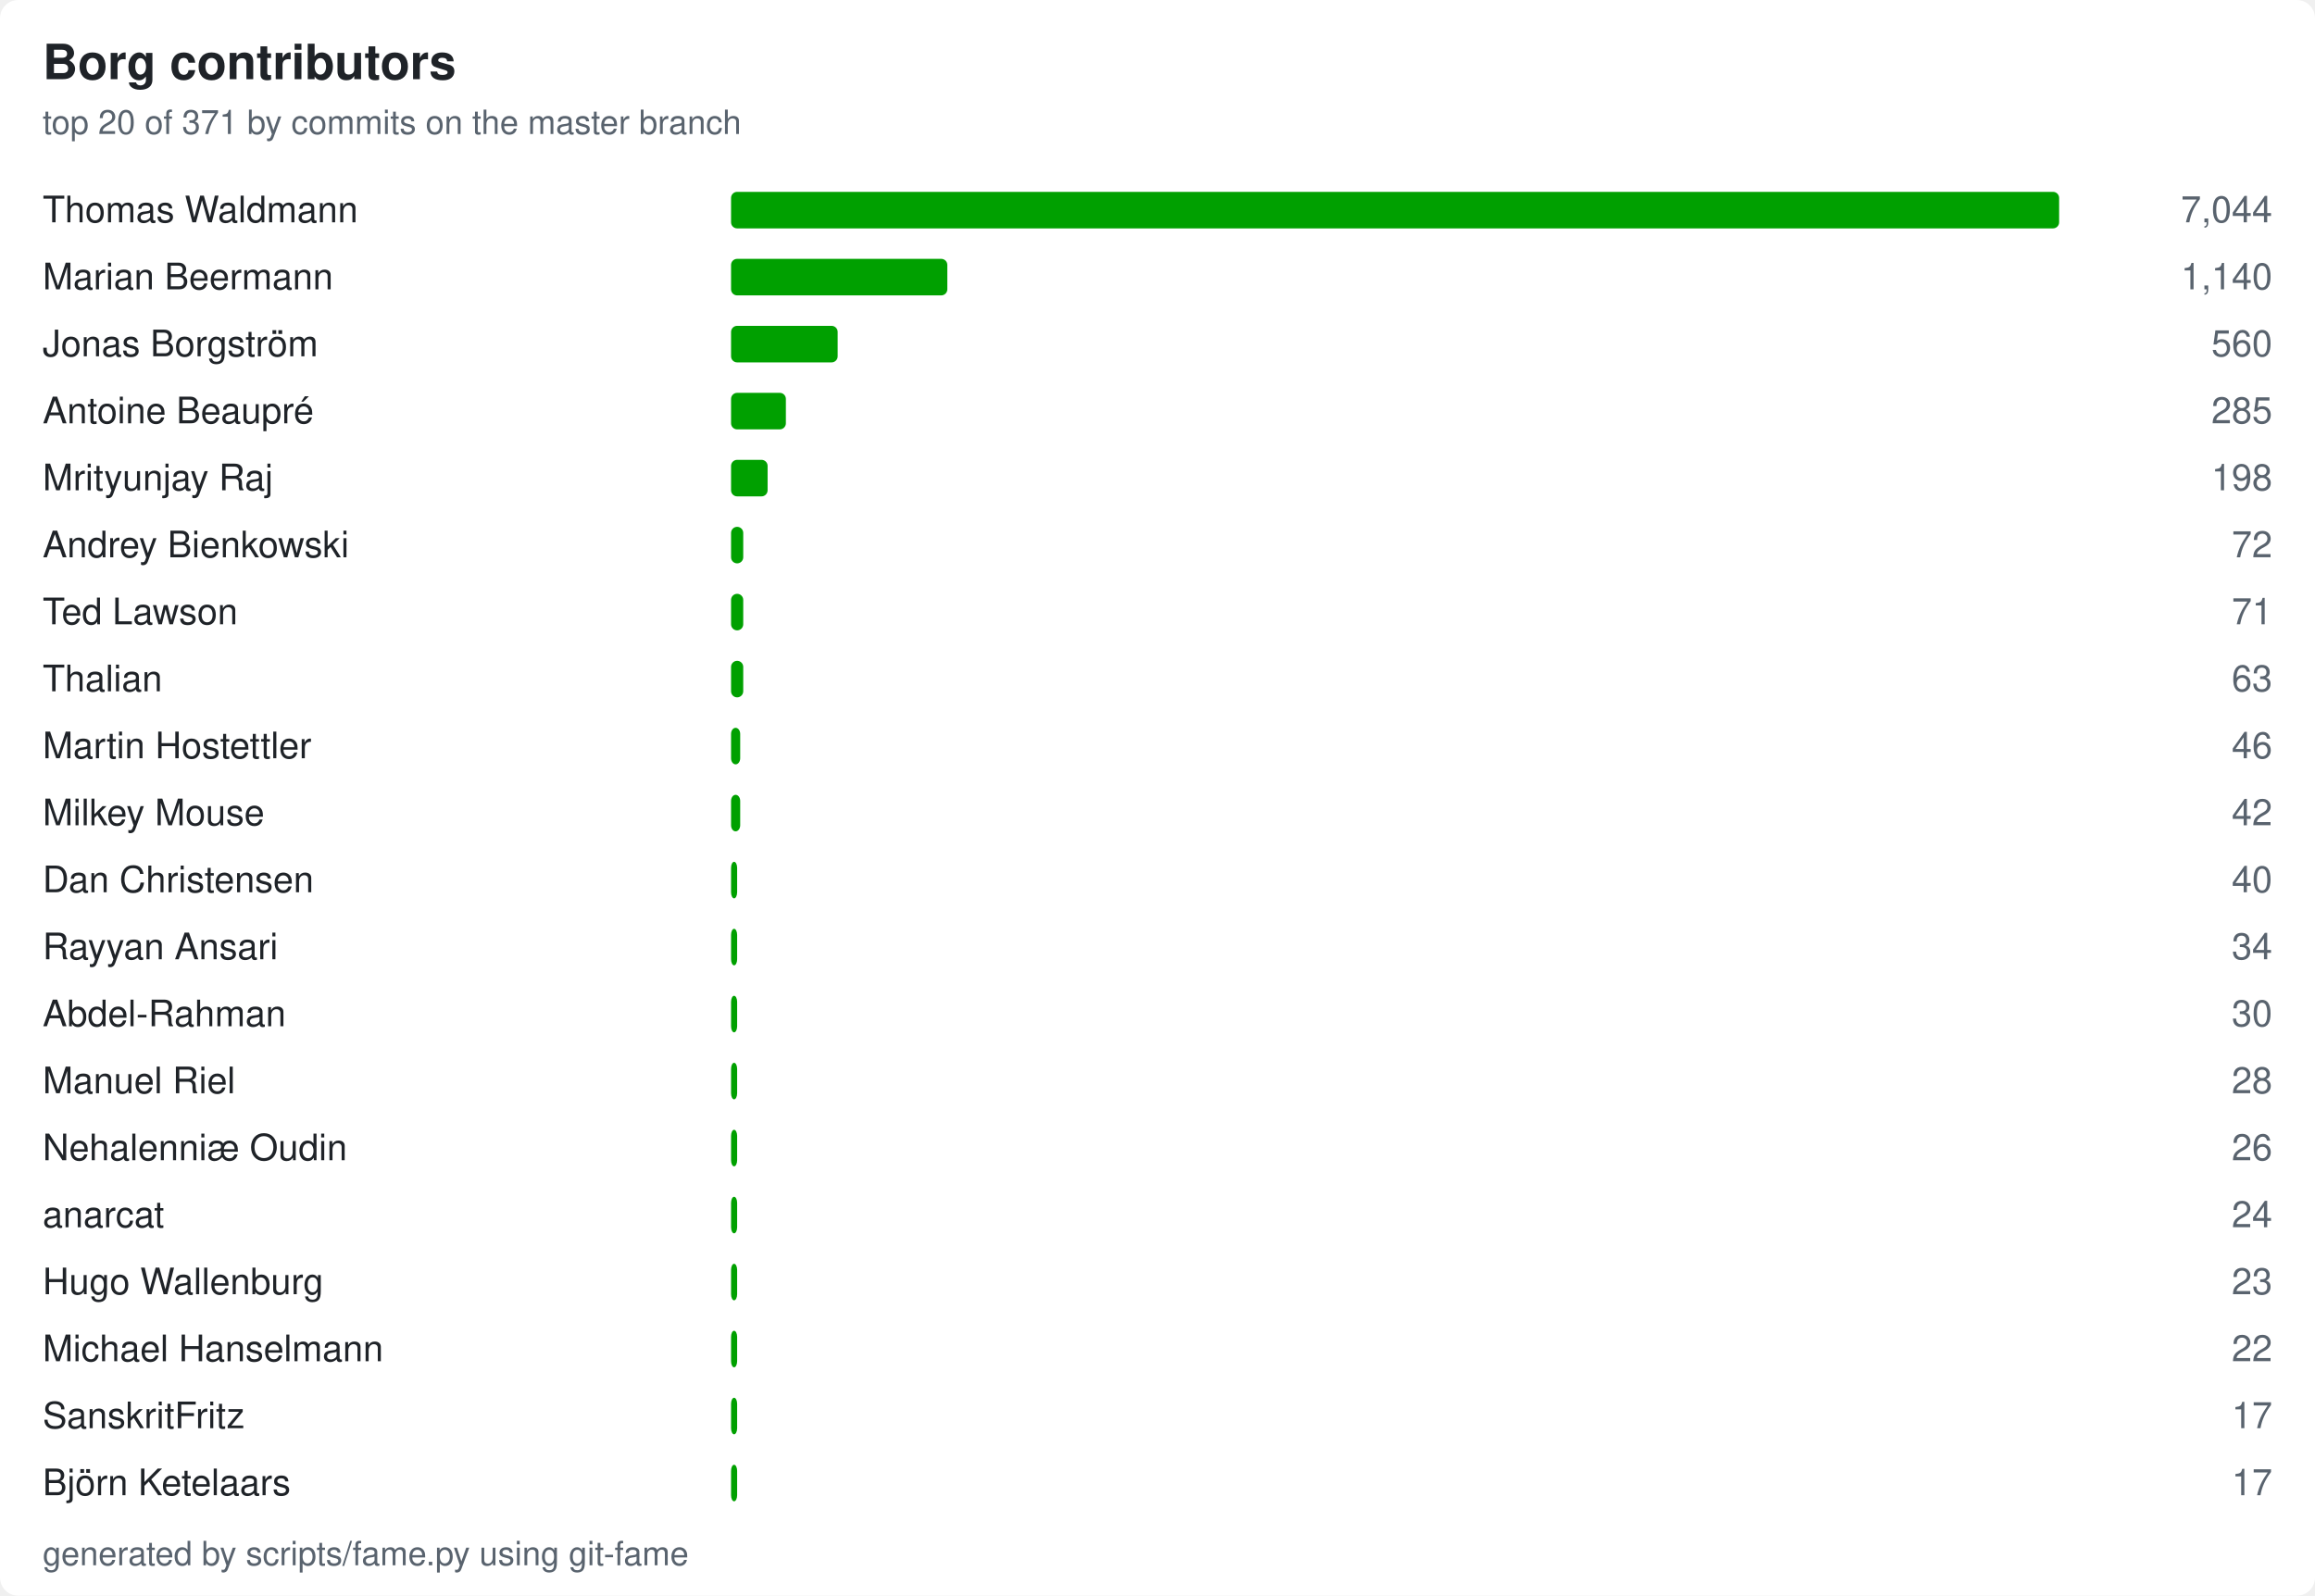
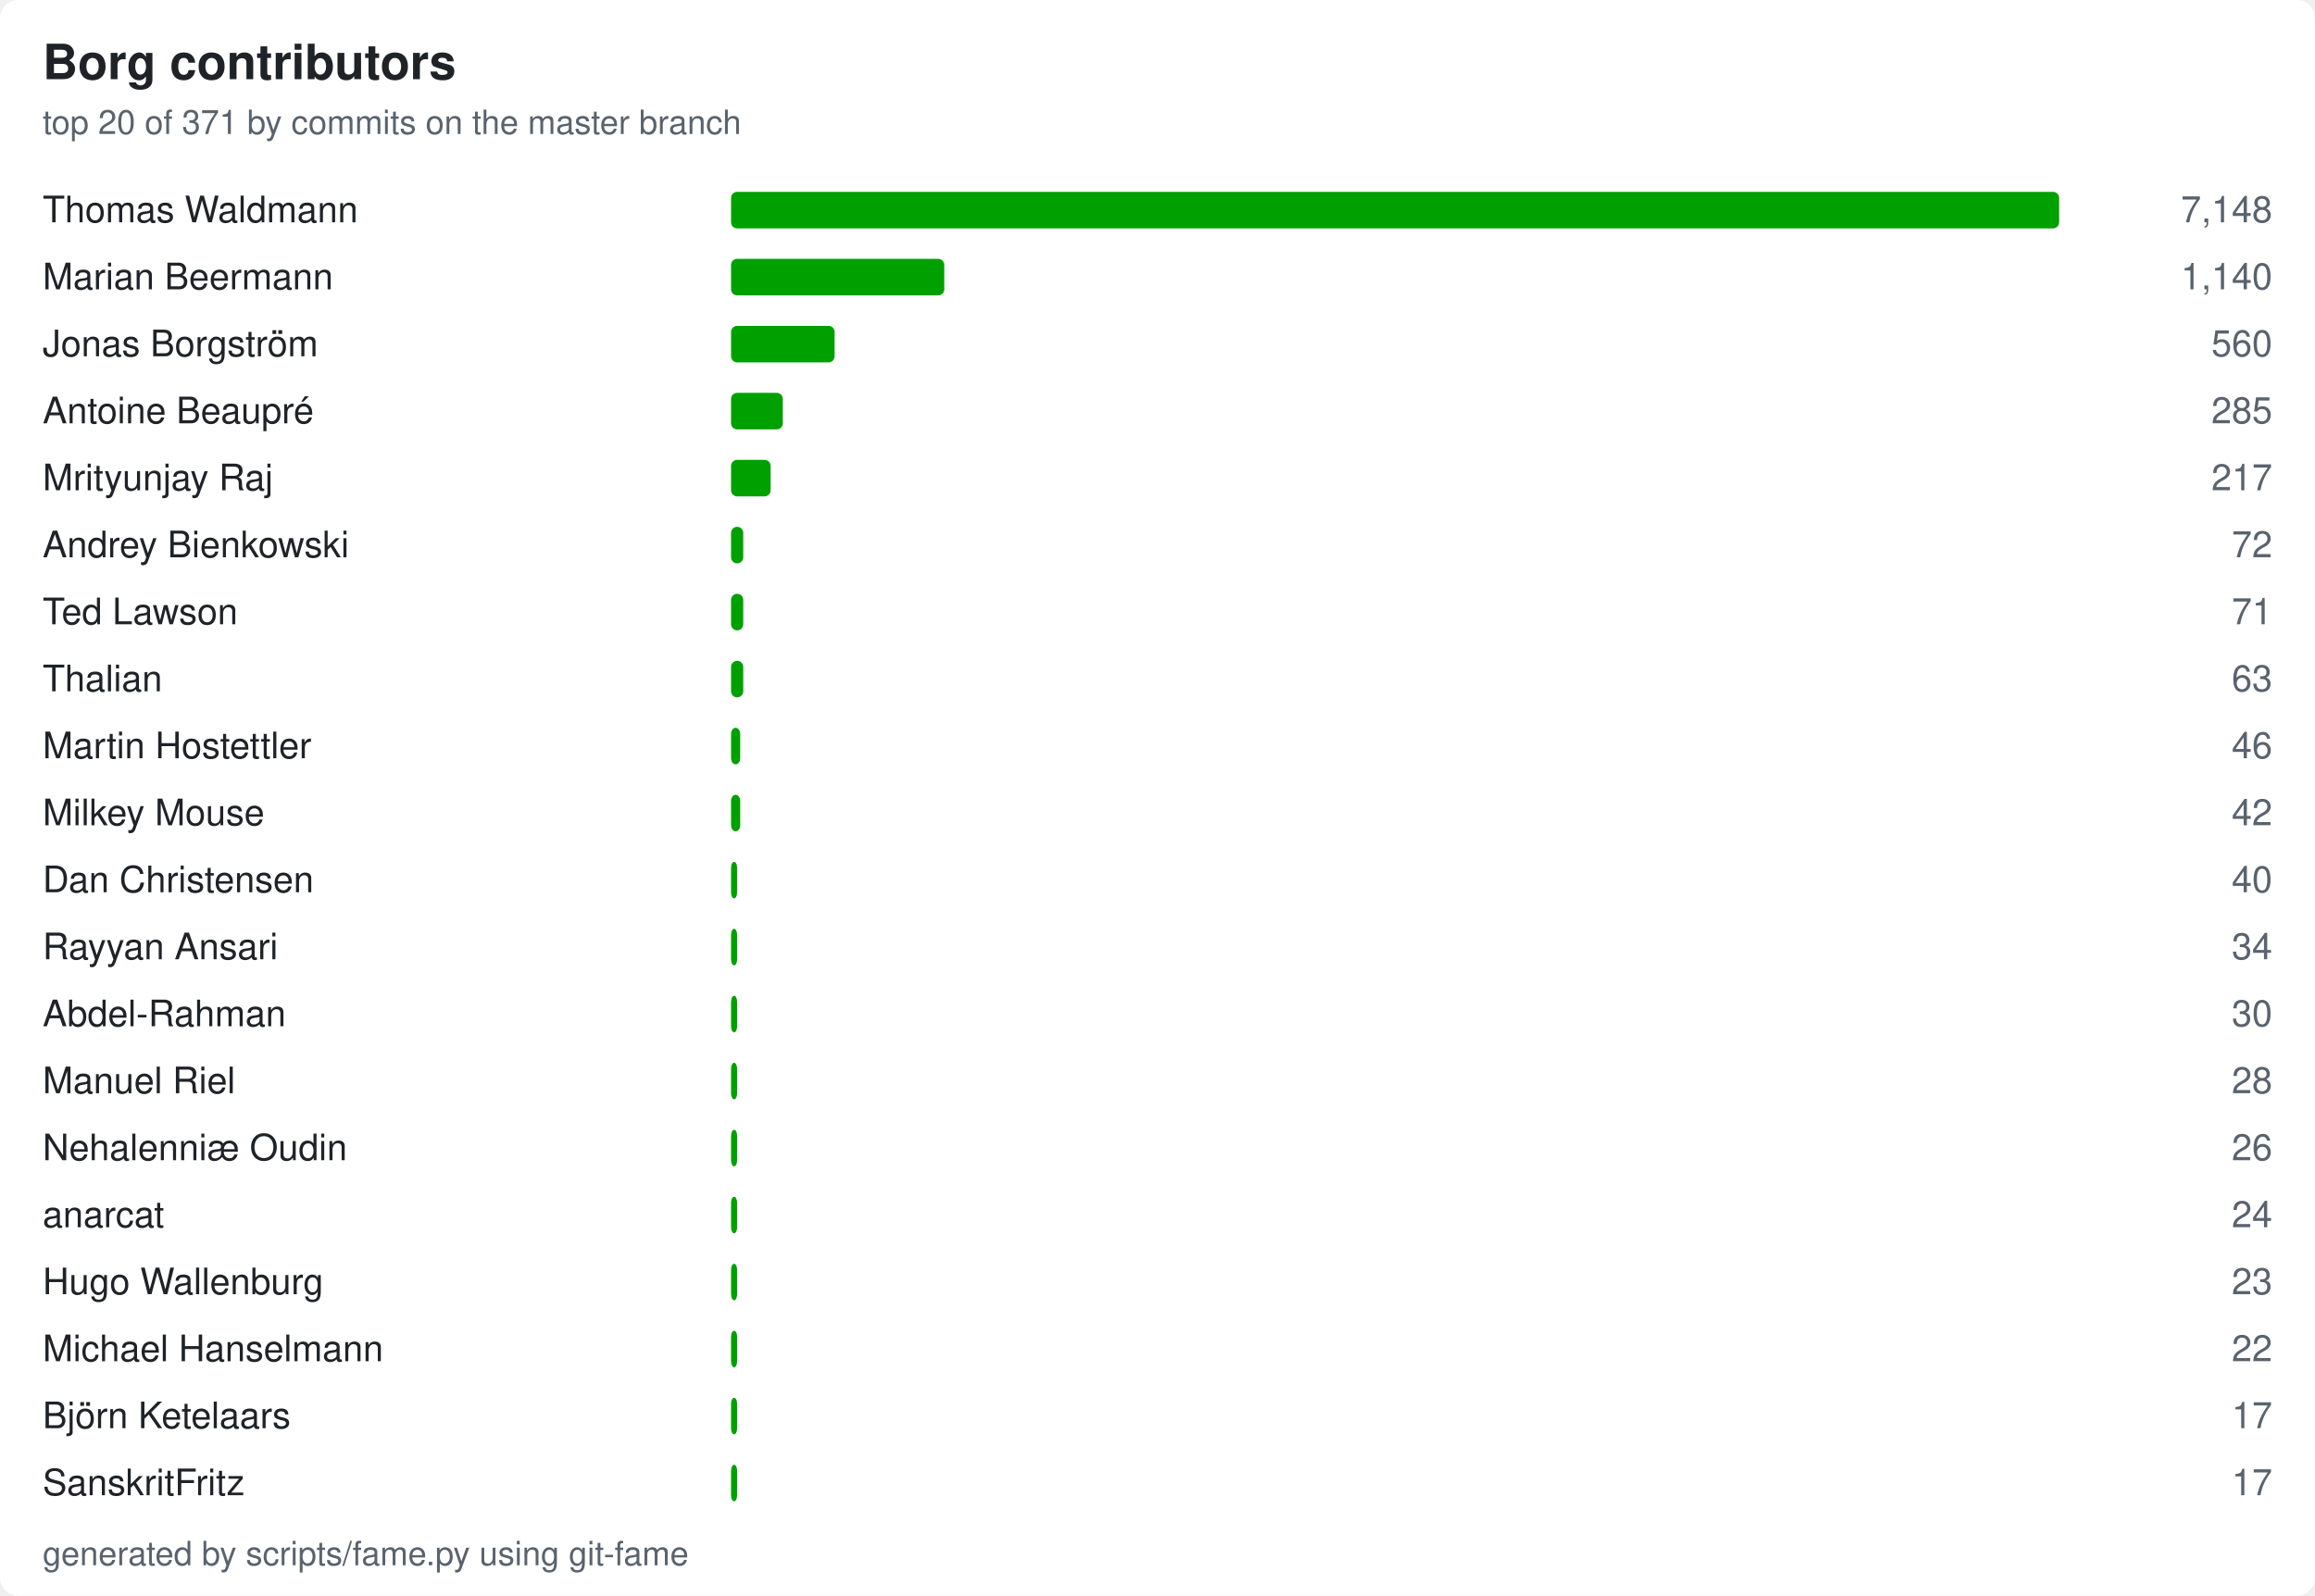
<svg xmlns="http://www.w3.org/2000/svg" width="760" height="524" viewBox="0 0 760 524" role="img" aria-label="Borg contributors by commit count">
  <style>
    text { font-family: -apple-system, "Segoe UI", Helvetica, Arial, sans-serif }
    .bg { fill: #ffffff }
    .title { font-size: 16px; font-weight: 600; fill: #1f2328 }
    .name { font-size: 12px; fill: #1f2328 }
    .subtitle, .footer, .count { font-size: 11px; fill: #59636e }
    .count { font-size: 12px; text-anchor: end }
    .bar { fill: #00a000 }
    @media (prefers-color-scheme: dark) {
        .bg { fill: #0d1117 }
        .title, .name { fill: #e6edf3 }
        .subtitle, .footer, .count { fill: #9198a1 }
        .bar { fill: #00dd00 }
    }
</style>
  <rect class="bg" x="0" y="0" width="760" height="524" rx="6" />
  <text class="title" x="14" y="26">Borg contributors</text>
  <text class="subtitle" x="14" y="44">top 20 of 371 by commits on the master branch</text>
  <text class="name" x="14" y="73">Thomas Waldmann</text>
  <rect class="bar" x="240" y="63" width="436" height="12" rx="2" />
-   <text class="count" x="746" y="73">7,044</text>
+   <text class="count" x="746" y="73">7,148</text>
  <text class="name" x="14" y="95">Marian Beermann</text>
-   <rect class="bar" x="240" y="85" width="71" height="12" rx="2" />
+   <rect class="bar" x="240" y="85" width="70" height="12" rx="2" />
  <text class="count" x="746" y="95">1,140</text>
  <text class="name" x="14" y="117">Jonas Borgström</text>
-   <rect class="bar" x="240" y="107" width="35" height="12" rx="2" />
+   <rect class="bar" x="240" y="107" width="34" height="12" rx="2" />
  <text class="count" x="746" y="117">560</text>
  <text class="name" x="14" y="139">Antoine Beaupré</text>
-   <rect class="bar" x="240" y="129" width="18" height="12" rx="2" />
+   <rect class="bar" x="240" y="129" width="17" height="12" rx="2" />
  <text class="count" x="746" y="139">285</text>
  <text class="name" x="14" y="161">Mrityunjay Raj</text>
-   <rect class="bar" x="240" y="151" width="12" height="12" rx="2" />
-   <text class="count" x="746" y="161">198</text>
+   <rect class="bar" x="240" y="151" width="13" height="12" rx="2" />
+   <text class="count" x="746" y="161">217</text>
  <text class="name" x="14" y="183">Andrey Bienkowski</text>
  <rect class="bar" x="240" y="173" width="4" height="12" rx="2" />
  <text class="count" x="746" y="183">72</text>
  <text class="name" x="14" y="205">Ted Lawson</text>
  <rect class="bar" x="240" y="195" width="4" height="12" rx="2" />
  <text class="count" x="746" y="205">71</text>
  <text class="name" x="14" y="227">Thalian</text>
  <rect class="bar" x="240" y="217" width="4" height="12" rx="2" />
  <text class="count" x="746" y="227">63</text>
  <text class="name" x="14" y="249">Martin Hostettler</text>
  <rect class="bar" x="240" y="239" width="3" height="12" rx="2" />
  <text class="count" x="746" y="249">46</text>
  <text class="name" x="14" y="271">Milkey Mouse</text>
  <rect class="bar" x="240" y="261" width="3" height="12" rx="2" />
  <text class="count" x="746" y="271">42</text>
  <text class="name" x="14" y="293">Dan Christensen</text>
  <rect class="bar" x="240" y="283" width="2" height="12" rx="2" />
  <text class="count" x="746" y="293">40</text>
  <text class="name" x="14" y="315">Rayyan Ansari</text>
  <rect class="bar" x="240" y="305" width="2" height="12" rx="2" />
  <text class="count" x="746" y="315">34</text>
  <text class="name" x="14" y="337">Abdel-Rahman</text>
  <rect class="bar" x="240" y="327" width="2" height="12" rx="2" />
  <text class="count" x="746" y="337">30</text>
  <text class="name" x="14" y="359">Manuel Riel</text>
  <rect class="bar" x="240" y="349" width="2" height="12" rx="2" />
  <text class="count" x="746" y="359">28</text>
  <text class="name" x="14" y="381">Nehalenniæ Oudin</text>
  <rect class="bar" x="240" y="371" width="2" height="12" rx="2" />
  <text class="count" x="746" y="381">26</text>
  <text class="name" x="14" y="403">anarcat</text>
  <rect class="bar" x="240" y="393" width="2" height="12" rx="2" />
  <text class="count" x="746" y="403">24</text>
  <text class="name" x="14" y="425">Hugo Wallenburg</text>
  <rect class="bar" x="240" y="415" width="2" height="12" rx="2" />
  <text class="count" x="746" y="425">23</text>
  <text class="name" x="14" y="447">Michael Hanselmann</text>
  <rect class="bar" x="240" y="437" width="2" height="12" rx="2" />
  <text class="count" x="746" y="447">22</text>
-   <text class="name" x="14" y="469">SanskritFritz</text>
+   <text class="name" x="14" y="469">Björn Ketelaars</text>
  <rect class="bar" x="240" y="459" width="2" height="12" rx="2" />
  <text class="count" x="746" y="469">17</text>
-   <text class="name" x="14" y="491">Björn Ketelaars</text>
+   <text class="name" x="14" y="491">SanskritFritz</text>
  <rect class="bar" x="240" y="481" width="2" height="12" rx="2" />
  <text class="count" x="746" y="491">17</text>
  <text class="footer" x="14" y="514">generated by scripts/fame.py using git-fame</text>
</svg>
